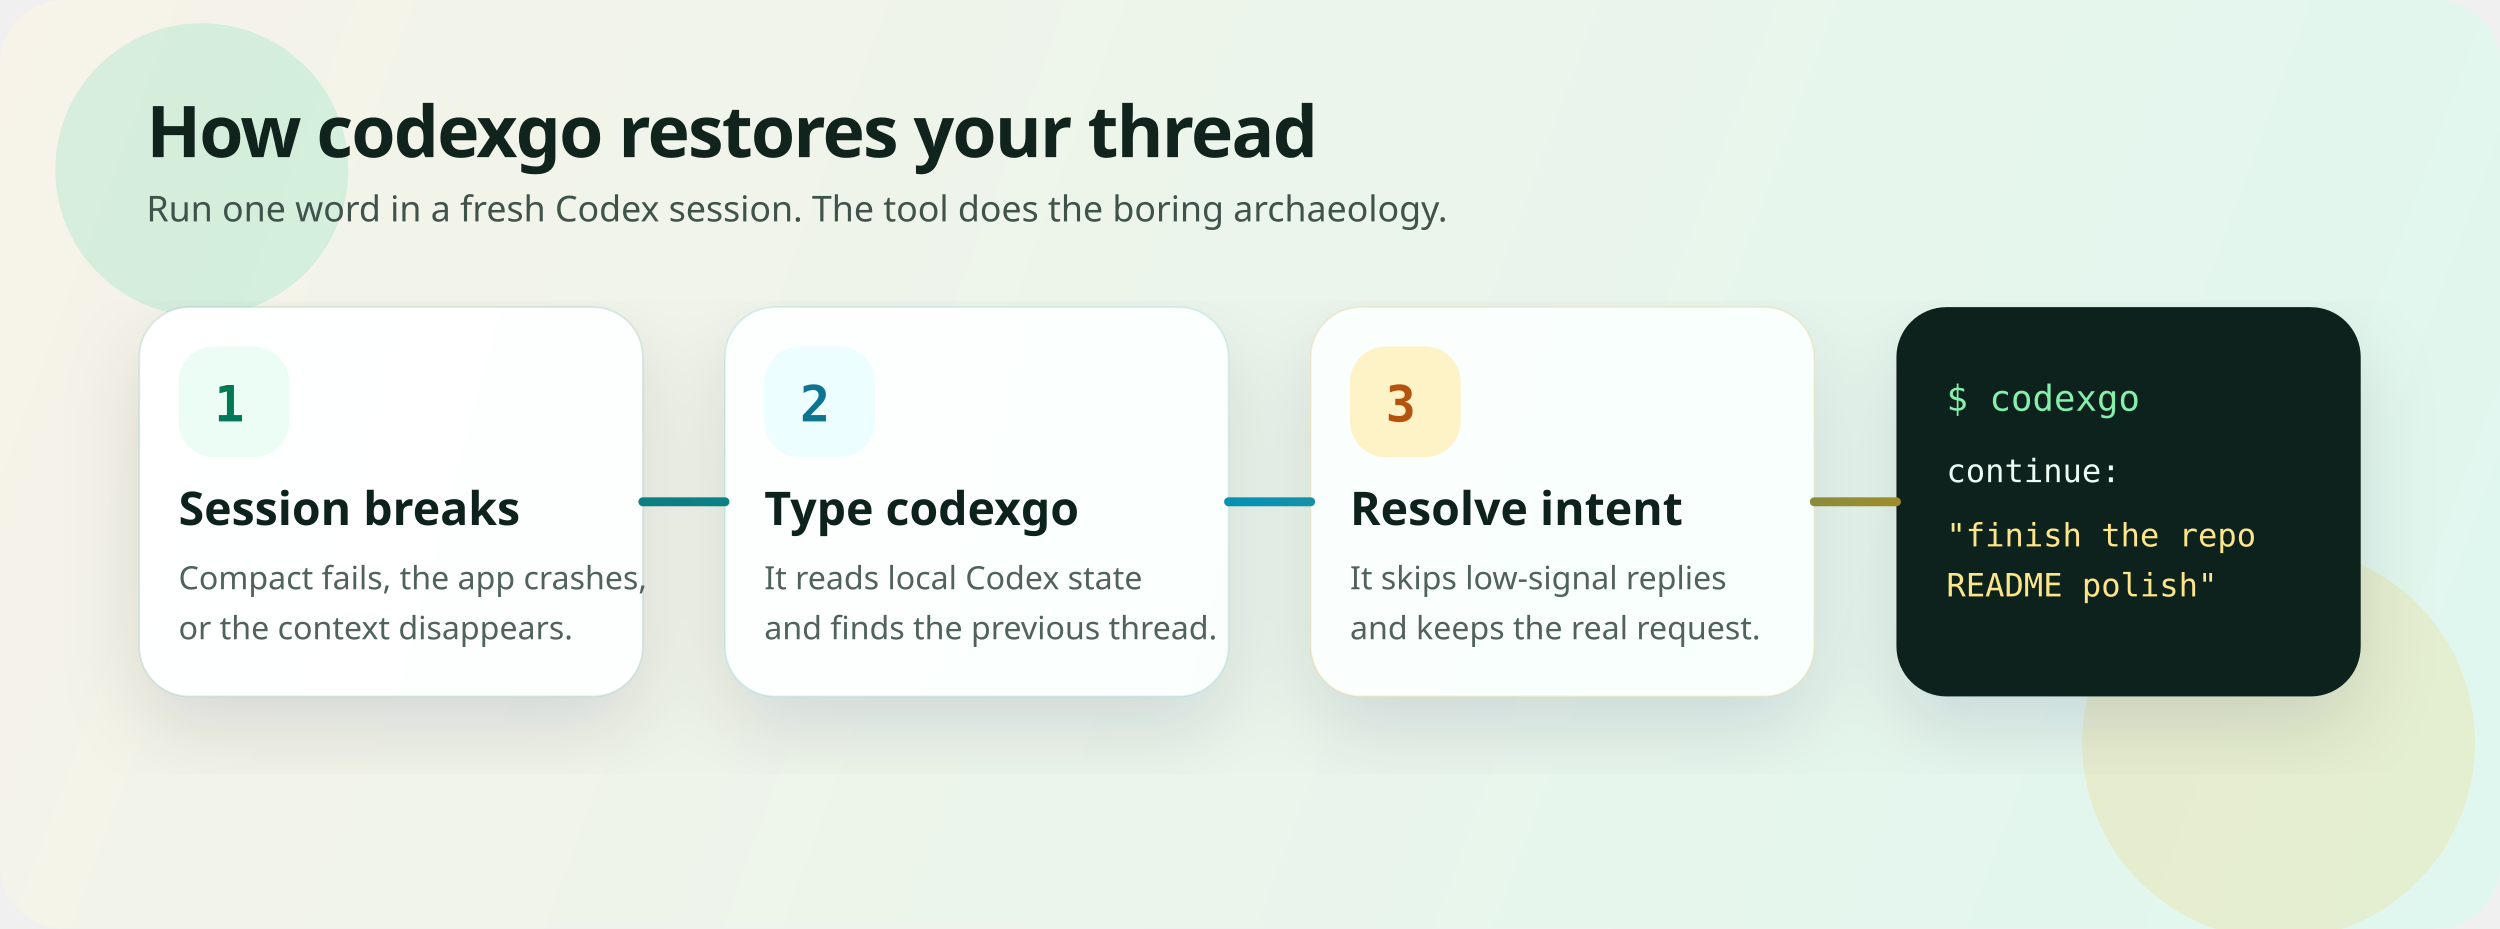
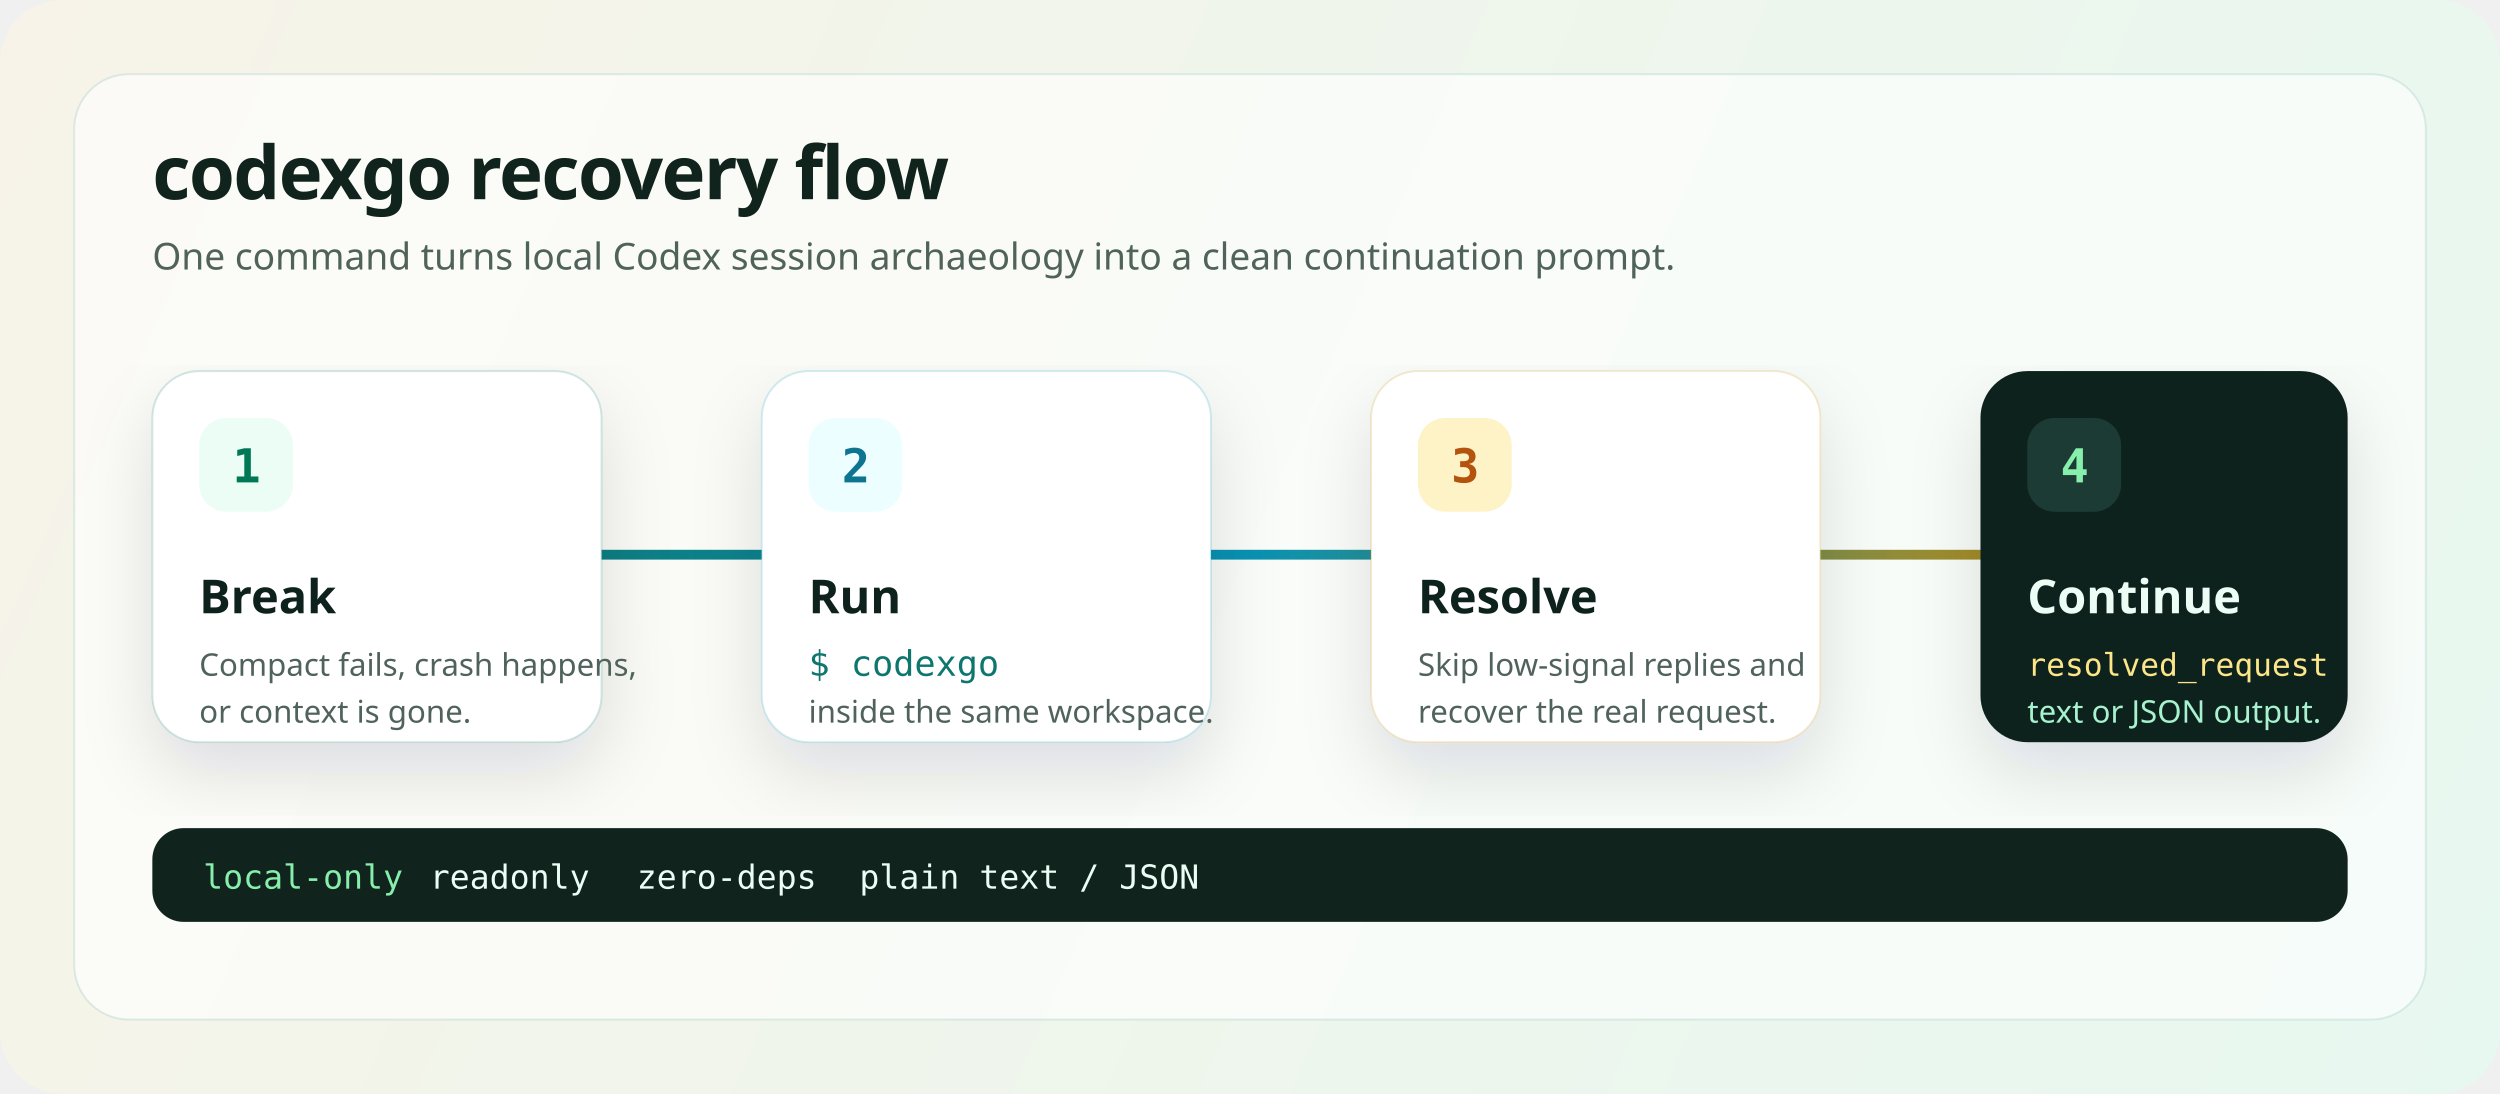
- <svg xmlns="http://www.w3.org/2000/svg" width="1400" height="520" viewBox="0 0 1400 520" fill="none" role="img" aria-labelledby="title desc">
+ <svg xmlns="http://www.w3.org/2000/svg" width="1280" height="560" viewBox="0 0 1280 560" fill="none" role="img" aria-labelledby="title desc">
  <defs>
-     <linearGradient id="bg" x1="0" y1="0" x2="1400" y2="520" gradientUnits="userSpaceOnUse">
+     <linearGradient id="bg" x1="0" y1="0" x2="1280" y2="560" gradientUnits="userSpaceOnUse">
      <stop stop-color="#F7F3E8" />
-       <stop offset="1" stop-color="#DFF7EF" />
+       <stop offset="1" stop-color="#E7F8F0" />
    </linearGradient>
-     <linearGradient id="card" x1="80" y1="94" x2="1318" y2="426" gradientUnits="userSpaceOnUse">
-       <stop stop-color="#FFFFFF" />
-       <stop offset="1" stop-color="#F6FFFB" />
-     </linearGradient>
-     <linearGradient id="line" x1="232" y1="270" x2="1168" y2="270" gradientUnits="userSpaceOnUse">
+     <linearGradient id="line" x1="170" y1="278" x2="1110" y2="278" gradientUnits="userSpaceOnUse">
      <stop stop-color="#0F766E" />
      <stop offset="0.5" stop-color="#0891B2" />
      <stop offset="1" stop-color="#CA8A04" />
    </linearGradient>
    <filter id="shadow" x="-10%" y="-10%" width="120%" height="130%" color-interpolation-filters="sRGB">
-       <feDropShadow dx="0" dy="18" stdDeviation="22" flood-color="#0F172A" flood-opacity="0.12" />
+       <feDropShadow dx="0" dy="16" stdDeviation="18" flood-color="#0F172A" flood-opacity="0.12" />
    </filter>
    <style>
      .mono { font-family: "SFMono-Regular", "Cascadia Mono", "JetBrains Mono", Consolas, monospace; }
      .sans { font-family: "Space Grotesk", "Aptos Display", "Segoe UI", sans-serif; }
    </style>
  </defs>
-   <rect width="1400" height="520" rx="36" fill="url(#bg)" />
-   <circle cx="113" cy="95" r="82" fill="#34D399" opacity="0.17" />
-   <circle cx="1276" cy="416" r="110" fill="#FBBF24" opacity="0.16" />
-   <text x="82" y="88" class="sans" fill="#10231D" font-size="40" font-weight="800" letter-spacing="-1">How codexgo restores your thread</text>
-   <text x="82" y="124" class="sans" fill="#40534B" font-size="20">Run one word in a fresh Codex session. The tool does the boring archaeology.</text>
+   <rect width="1280" height="560" rx="32" fill="url(#bg)" />
+   <rect x="38" y="38" width="1204" height="484" rx="28" fill="#FFFFFF" fill-opacity="0.62" stroke="#0F766E" stroke-opacity="0.12" />
+   <text x="78" y="102" class="sans" fill="#10231D" font-size="38" font-weight="800" letter-spacing="-0.8">codexgo recovery flow</text>
+   <text x="78" y="138" class="sans" fill="#50635B" font-size="19">One command turns local Codex session archaeology into a clean continuation prompt.</text>
+   <path d="M172 284H1108" stroke="url(#line)" stroke-width="5" stroke-linecap="round" />
+   <circle cx="172" cy="284" r="12" fill="#0F766E" />
+   <circle cx="484" cy="284" r="12" fill="#0891B2" />
+   <circle cx="796" cy="284" r="12" fill="#CA8A04" />
+   <circle cx="1108" cy="284" r="12" fill="#059669" />
  <g filter="url(#shadow)">
-     <rect x="78" y="172" width="282" height="218" rx="28" fill="url(#card)" stroke="#0F766E" stroke-opacity="0.14" />
-     <rect x="100" y="194" width="62" height="62" rx="20" fill="#ECFDF5" />
-     <text x="120" y="236" class="mono" fill="#047857" font-size="28" font-weight="800">1</text>
-     <text x="100" y="294" class="sans" fill="#10231D" font-size="26" font-weight="800">Session breaks</text>
-     <text x="100" y="330" class="sans" fill="#51625B" font-size="18">Compact fails, the app crashes,</text>
-     <text x="100" y="358" class="sans" fill="#51625B" font-size="18">or the context disappears.</text>
-     <rect x="406" y="172" width="282" height="218" rx="28" fill="url(#card)" stroke="#0891B2" stroke-opacity="0.14" />
-     <rect x="428" y="194" width="62" height="62" rx="20" fill="#ECFEFF" />
-     <text x="448" y="236" class="mono" fill="#0E7490" font-size="28" font-weight="800">2</text>
-     <text x="428" y="294" class="sans" fill="#10231D" font-size="26" font-weight="800">Type codexgo</text>
-     <text x="428" y="330" class="sans" fill="#51625B" font-size="18">It reads local Codex state</text>
-     <text x="428" y="358" class="sans" fill="#51625B" font-size="18">and finds the previous thread.</text>
-     <rect x="734" y="172" width="282" height="218" rx="28" fill="url(#card)" stroke="#CA8A04" stroke-opacity="0.14" />
-     <rect x="756" y="194" width="62" height="62" rx="20" fill="#FEF3C7" />
-     <text x="776" y="236" class="mono" fill="#B45309" font-size="28" font-weight="800">3</text>
-     <text x="756" y="294" class="sans" fill="#10231D" font-size="26" font-weight="800">Resolve intent</text>
-     <text x="756" y="330" class="sans" fill="#51625B" font-size="18">It skips low-signal replies</text>
-     <text x="756" y="358" class="sans" fill="#51625B" font-size="18">and keeps the real request.</text>
-     <rect x="1062" y="172" width="260" height="218" rx="28" fill="#10231D" />
-     <text x="1090" y="230" class="mono" fill="#86EFAC" font-size="20">$ codexgo</text>
-     <text x="1090" y="270" class="mono" fill="#ECFDF5" font-size="18">continue:</text>
-     <text x="1090" y="306" class="mono" fill="#FDE68A" font-size="18">"finish the repo</text>
-     <text x="1090" y="334" class="mono" fill="#FDE68A" font-size="18">README polish"</text>
+     <rect x="78" y="190" width="230" height="190" rx="24" fill="#FFFFFF" stroke="#0F766E" stroke-opacity="0.18" />
+     <rect x="102" y="214" width="48" height="48" rx="14" fill="#ECFDF5" />
+     <text x="119" y="247" class="mono" fill="#047857" font-size="24" font-weight="800">1</text>
+     <text x="102" y="314" class="sans" fill="#10231D" font-size="24" font-weight="800">Break</text>
+     <text x="102" y="346" class="sans" fill="#50635B" font-size="16">Compact fails, crash happens,</text>
+     <text x="102" y="370" class="sans" fill="#50635B" font-size="16">or context is gone.</text>
+     <rect x="390" y="190" width="230" height="190" rx="24" fill="#FFFFFF" stroke="#0891B2" stroke-opacity="0.18" />
+     <rect x="414" y="214" width="48" height="48" rx="14" fill="#ECFEFF" />
+     <text x="431" y="247" class="mono" fill="#0E7490" font-size="24" font-weight="800">2</text>
+     <text x="414" y="314" class="sans" fill="#10231D" font-size="24" font-weight="800">Run</text>
+     <text x="414" y="346" class="mono" fill="#0F766E" font-size="18">$ codexgo</text>
+     <text x="414" y="370" class="sans" fill="#50635B" font-size="16">inside the same workspace.</text>
+     <rect x="702" y="190" width="230" height="190" rx="24" fill="#FFFFFF" stroke="#CA8A04" stroke-opacity="0.18" />
+     <rect x="726" y="214" width="48" height="48" rx="14" fill="#FEF3C7" />
+     <text x="743" y="247" class="mono" fill="#B45309" font-size="24" font-weight="800">3</text>
+     <text x="726" y="314" class="sans" fill="#10231D" font-size="24" font-weight="800">Resolve</text>
+     <text x="726" y="346" class="sans" fill="#50635B" font-size="16">Skip low-signal replies and</text>
+     <text x="726" y="370" class="sans" fill="#50635B" font-size="16">recover the real request.</text>
+     <rect x="1014" y="190" width="188" height="190" rx="24" fill="#10231D" />
+     <rect x="1038" y="214" width="48" height="48" rx="14" fill="#1E3A34" />
+     <text x="1055" y="247" class="mono" fill="#86EFAC" font-size="24" font-weight="800">4</text>
+     <text x="1038" y="314" class="sans" fill="#ECFDF5" font-size="24" font-weight="800">Continue</text>
+     <text x="1038" y="346" class="mono" fill="#FDE68A" font-size="16">resolved_request</text>
+     <text x="1038" y="370" class="sans" fill="#A7F3D0" font-size="16">text or JSON output.</text>
  </g>
-   <path d="M360 281H406" stroke="url(#line)" stroke-width="5" stroke-linecap="round" />
-   <path d="M688 281H734" stroke="url(#line)" stroke-width="5" stroke-linecap="round" />
-   <path d="M1016 281H1062" stroke="url(#line)" stroke-width="5" stroke-linecap="round" />
+   <rect x="78" y="424" width="1124" height="48" rx="16" fill="#10231D" />
+   <text x="104" y="455" class="mono" fill="#86EFAC" font-size="17">local-only</text>
+   <text x="220" y="455" class="mono" fill="#ECFDF5" font-size="17">readonly</text>
+   <text x="326" y="455" class="mono" fill="#ECFDF5" font-size="17">zero-deps</text>
+   <text x="440" y="455" class="mono" fill="#ECFDF5" font-size="17">plain text / JSON</text>
</svg>
